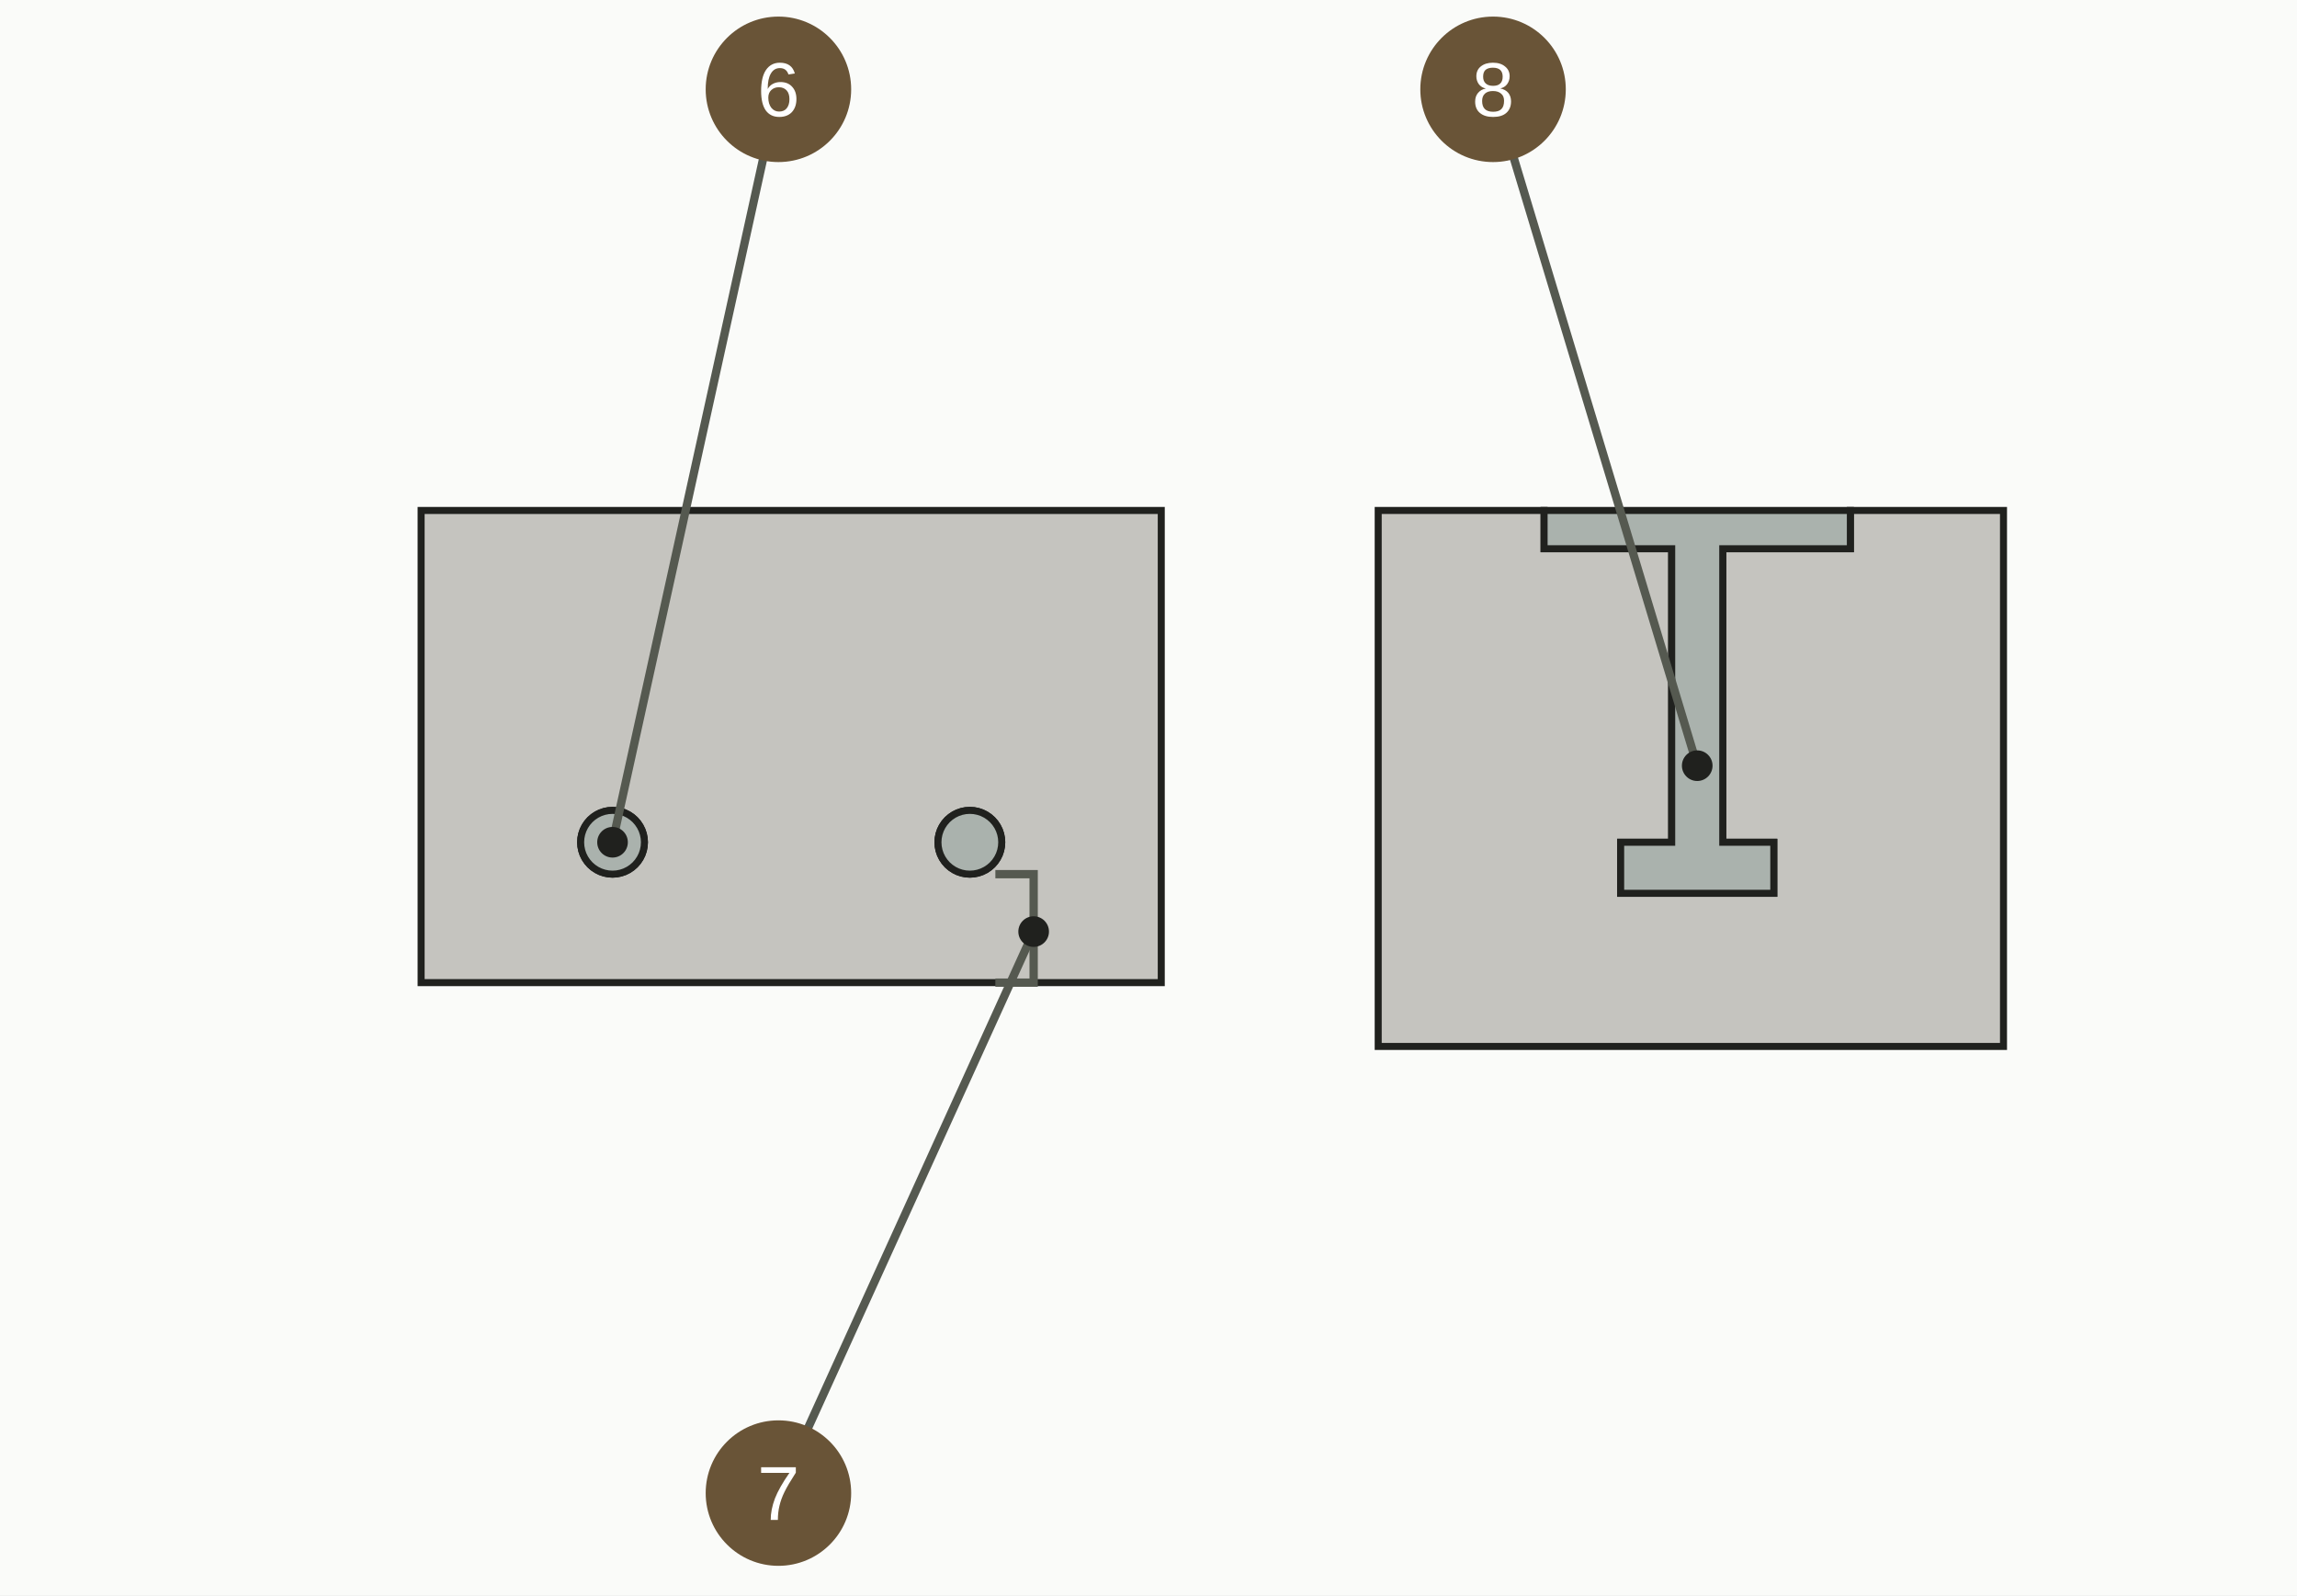
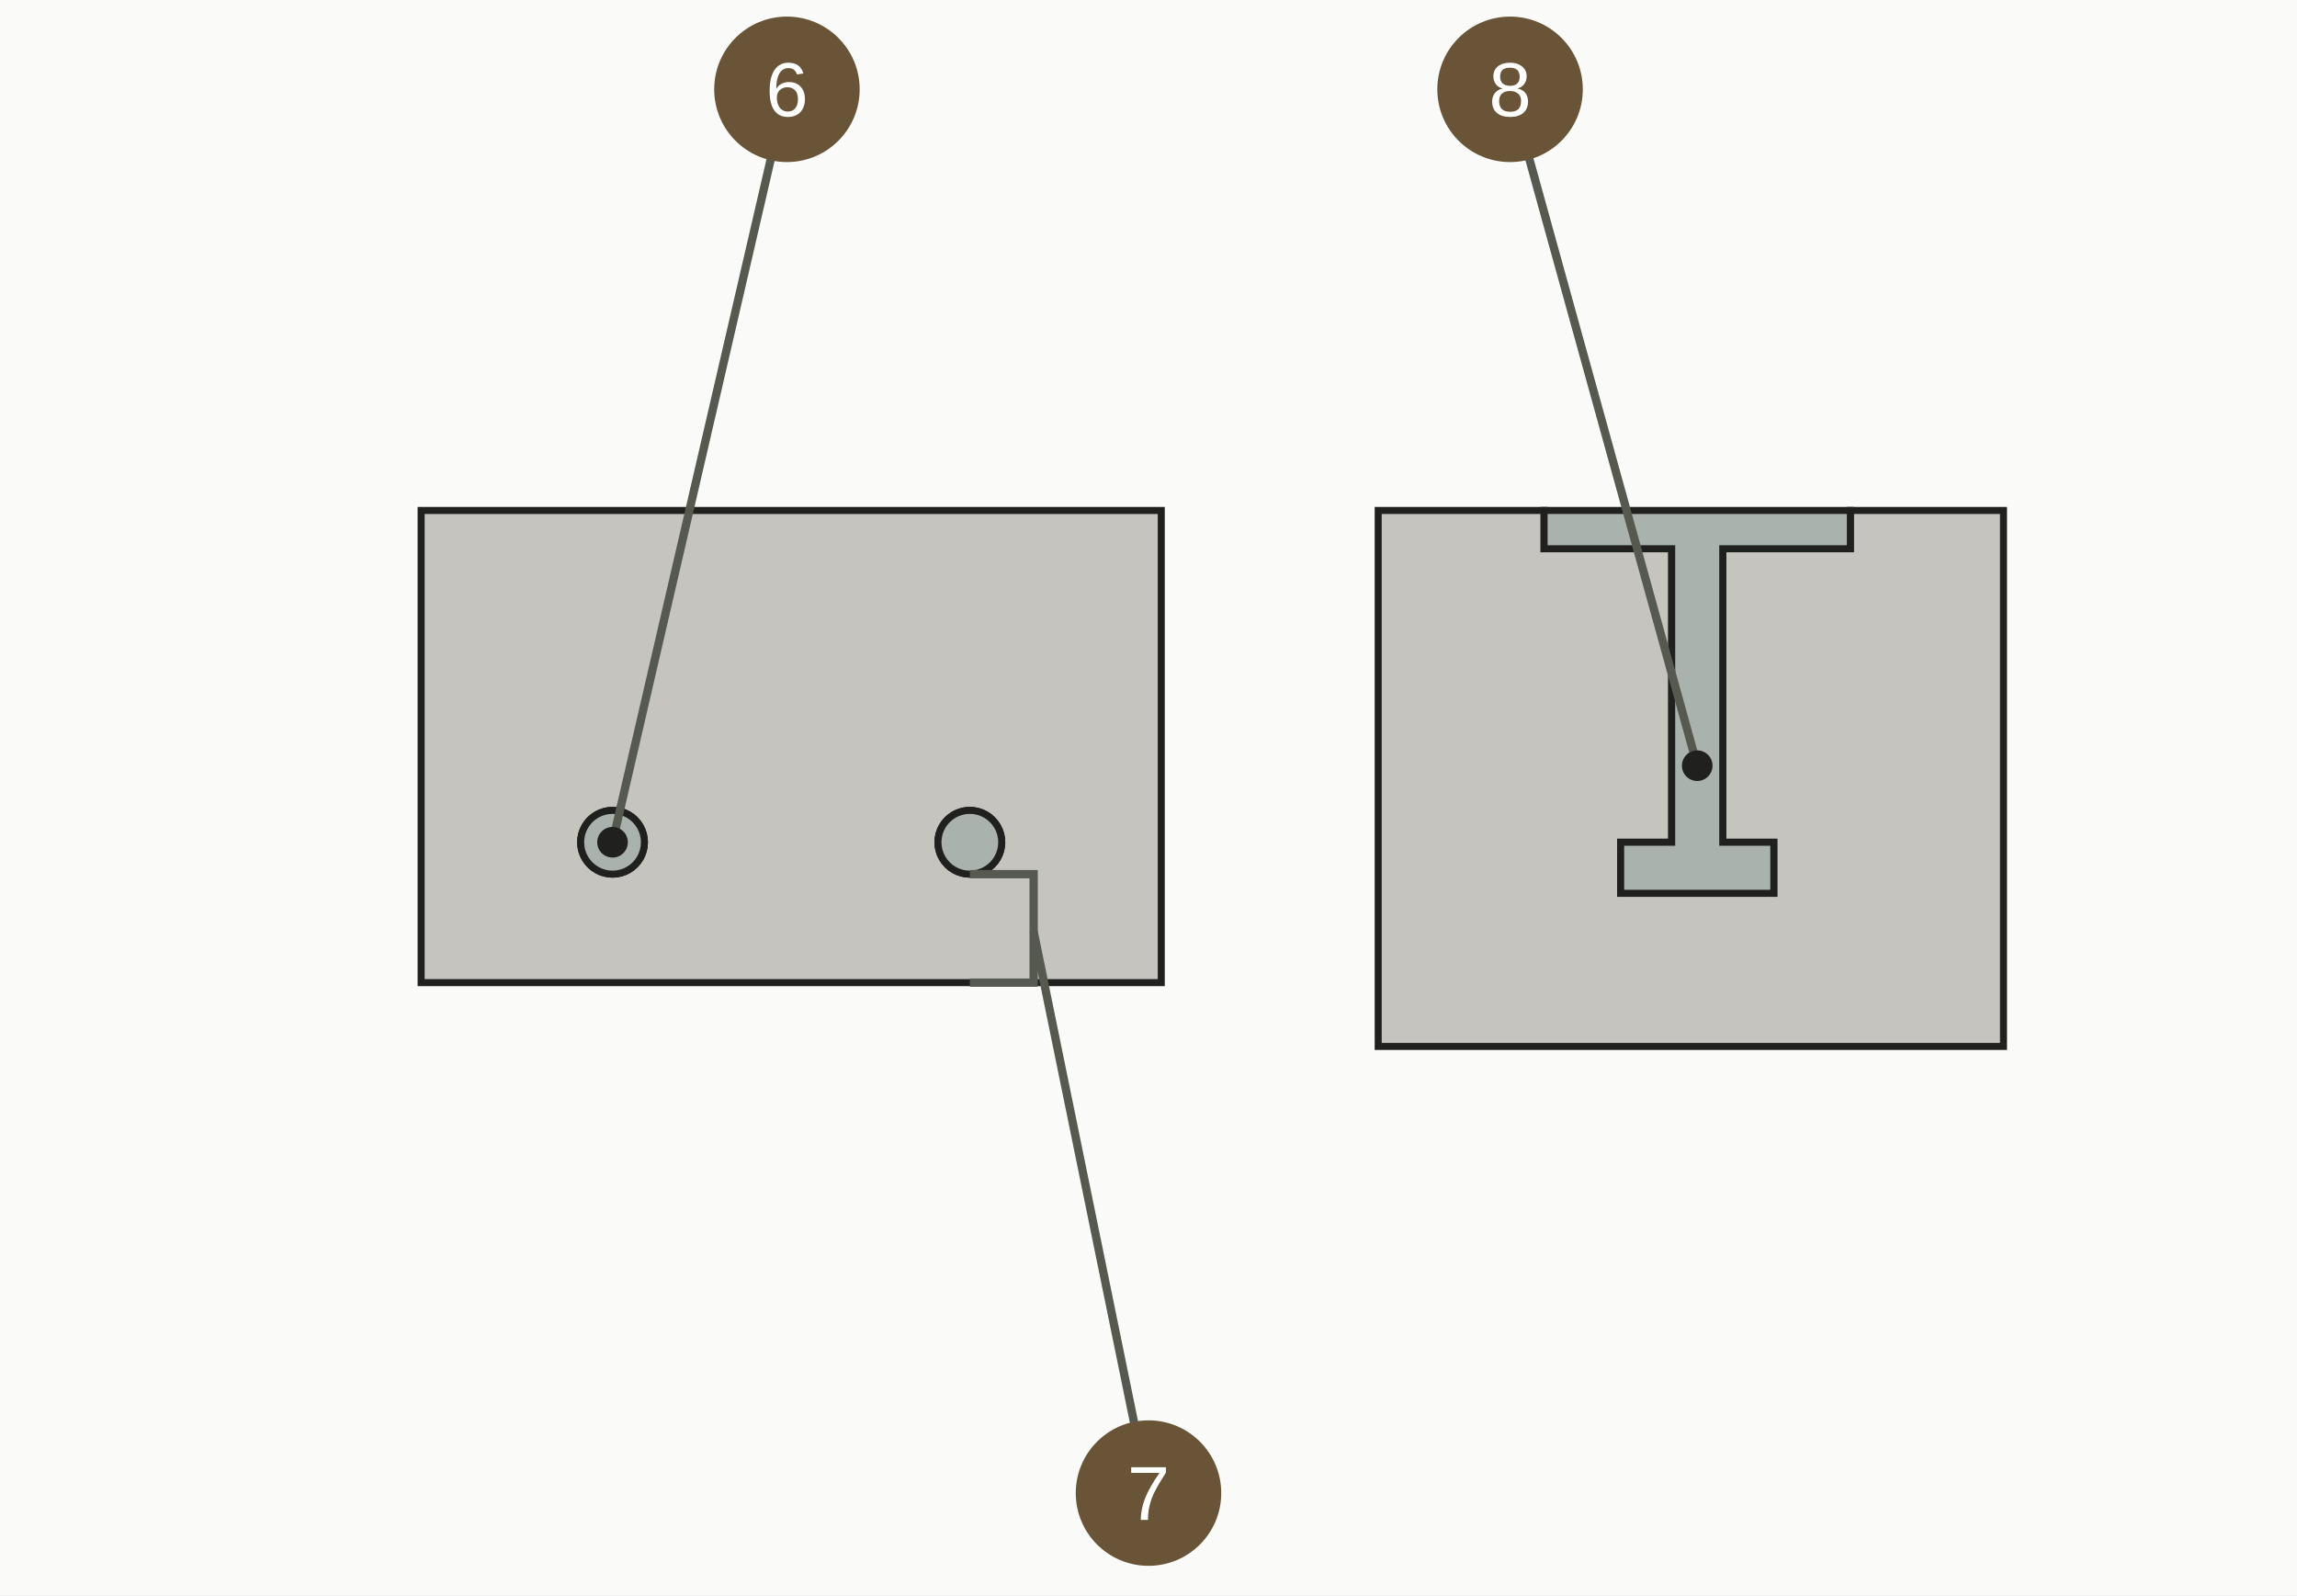
<svg xmlns="http://www.w3.org/2000/svg" viewBox="0 0 180 125" role="img">
  <defs>
    <pattern id="beton-2-mur" width="9" height="5" patternUnits="userSpaceOnUse">
      <rect width="9" height="5" fill="#e6e9e2" />
      <path d="M0 0H9 M0 2.5H9 M2 0V2.5 M7 2.5V5" stroke="#a1a79d" stroke-width=".22" fill="none" />
    </pattern>
    <pattern id="beton-2-uld" width="5" height="6" patternUnits="userSpaceOnUse">
      <rect width="5" height="6" fill="#ece3cc" />
      <path d="M0 6L2.5 0L5 6" stroke="#a89a76" stroke-width=".25" fill="none" />
    </pattern>
    <pattern id="beton-2-tilfoejet" width="4" height="4" patternUnits="userSpaceOnUse">
      <rect width="4" height="4" fill="#eddcba" />
      <path d="M0 4L4 0" stroke="#806747" stroke-width=".28" />
    </pattern>
  </defs>
  <rect width="180" height="125" fill="#fafbf9" />
  <path d="M33.000,40.000 L33.000,77.000 L91.000,77.000 L91.000,40.000Z M46.750,68.165 L46.478,67.983 L46.232,67.768 L46.017,67.522 L45.835,67.250 L45.690,66.957 L45.585,66.647 L45.521,66.326 L45.500,66.000 L45.521,65.674 L45.585,65.353 L45.690,65.043 L45.835,64.750 L46.017,64.478 L46.232,64.232 L46.478,64.017 L46.750,63.835 L47.043,63.690 L47.353,63.585 L47.674,63.521 L48.000,63.500 L48.326,63.521 L48.647,63.585 L48.957,63.690 L49.250,63.835 L49.522,64.017 L49.768,64.232 L49.983,64.478 L50.165,64.750 L50.310,65.043 L50.415,65.353 L50.479,65.674 L50.500,66.000 L50.479,66.326 L50.415,66.647 L50.310,66.957 L50.165,67.250 L49.983,67.522 L49.768,67.768 L49.522,67.983 L49.250,68.165 L48.957,68.310 L48.647,68.415 L48.326,68.479 L48.000,68.500 L47.674,68.479 L47.353,68.415 L47.043,68.310Z M74.232,64.232 L74.478,64.017 L74.750,63.835 L75.043,63.690 L75.353,63.585 L75.674,63.521 L76.000,63.500 L76.326,63.521 L76.647,63.585 L76.957,63.690 L77.250,63.835 L77.522,64.017 L77.768,64.232 L77.983,64.478 L78.165,64.750 L78.310,65.043 L78.415,65.353 L78.479,65.674 L78.500,66.000 L78.479,66.326 L78.415,66.647 L78.310,66.957 L78.165,67.250 L77.983,67.522 L77.768,67.768 L77.522,67.983 L77.250,68.165 L76.957,68.310 L76.647,68.415 L76.326,68.479 L76.000,68.500 L75.674,68.479 L75.353,68.415 L75.043,68.310 L74.750,68.165 L74.478,67.983 L74.232,67.768 L74.017,67.522 L73.835,67.250 L73.690,66.957 L73.585,66.647 L73.521,66.326 L73.500,66.000 L73.521,65.674 L73.585,65.353 L73.690,65.043 L73.835,64.750 L74.017,64.478Z" fill="#c5c4bf" fill-rule="evenodd" stroke="#20211e" stroke-width=".55" />
  <path d="M45.585,65.353 L45.521,65.674 L45.500,66.000 L45.521,66.326 L45.585,66.647 L45.690,66.957 L45.835,67.250 L46.017,67.522 L46.232,67.768 L46.478,67.983 L46.750,68.165 L47.043,68.310 L47.353,68.415 L47.674,68.479 L48.000,68.500 L48.326,68.479 L48.647,68.415 L48.957,68.310 L49.250,68.165 L49.522,67.983 L49.768,67.768 L49.983,67.522 L50.165,67.250 L50.310,66.957 L50.415,66.647 L50.479,66.326 L50.500,66.000 L50.479,65.674 L50.415,65.353 L50.310,65.043 L50.165,64.750 L49.983,64.478 L49.768,64.232 L49.522,64.017 L49.250,63.835 L48.957,63.690 L48.647,63.585 L48.326,63.521 L48.000,63.500 L47.674,63.521 L47.353,63.585 L47.043,63.690 L46.750,63.835 L46.478,64.017 L46.232,64.232 L46.017,64.478 L45.835,64.750 L45.690,65.043Z M47.122,64.439 L47.122,64.439 L47.122,64.439 L47.122,64.439Z" fill="#aab2ad" fill-rule="evenodd" stroke="#20211e" stroke-width=".55" />
  <path d="M73.585,65.353 L73.521,65.674 L73.500,66.000 L73.521,66.326 L73.585,66.647 L73.690,66.957 L73.835,67.250 L74.017,67.522 L74.232,67.768 L74.478,67.983 L74.750,68.165 L75.043,68.310 L75.353,68.415 L75.674,68.479 L76.000,68.500 L76.326,68.479 L76.647,68.415 L76.957,68.310 L77.250,68.165 L77.522,67.983 L77.768,67.768 L77.983,67.522 L78.165,67.250 L78.310,66.957 L78.415,66.647 L78.479,66.326 L78.500,66.000 L78.479,65.674 L78.415,65.353 L78.310,65.043 L78.165,64.750 L77.983,64.478 L77.768,64.232 L77.522,64.017 L77.250,63.835 L76.957,63.690 L76.647,63.585 L76.326,63.521 L76.000,63.500 L75.674,63.521 L75.353,63.585 L75.043,63.690 L74.750,63.835 L74.478,64.017 L74.232,64.232 L74.017,64.478 L73.835,64.750 L73.690,65.043Z M74.444,65.472 L74.444,65.472 L74.444,65.472Z M77.699,66.392 L77.699,66.392 L77.699,66.392Z" fill="#aab2ad" fill-rule="evenodd" stroke="#20211e" stroke-width=".55" />
  <path d="M131.000,43.000 L121.000,43.000 L121.000,40.000 L108.000,40.000 L108.000,82.000 L157.000,82.000 L157.000,40.000 L145.000,40.000 L145.000,43.000 L135.000,43.000 L135.000,66.000 L139.000,66.000 L139.000,70.000 L127.000,70.000 L127.000,66.000 L131.000,66.000Z" fill="#c5c4bf" fill-rule="evenodd" stroke="#20211e" stroke-width=".55" />
  <path d="M121.000,40.000 L121.000,43.000 L131.000,43.000 L131.000,66.000 L127.000,66.000 L127.000,70.000 L139.000,70.000 L139.000,66.000 L135.000,66.000 L135.000,43.000 L145.000,43.000 L145.000,40.000Z" fill="#aab2ad" fill-rule="evenodd" stroke="#20211e" stroke-width=".55" />
  <g>
-     <path d="M61.0 7 L48 66" fill="none" stroke="#555950" stroke-width=".65" />
+     <path d="M61.667 7 L48 66" fill="none" stroke="#555950" stroke-width=".65" />
    <circle cx="48" cy="66" r="1.2" fill="#20211e" />
-     <circle cx="61.0" cy="7" r="5.7" fill="#695437" />
-     <text x="61.0" y="9.1" text-anchor="middle" fill="white" font-size="6" font-family="Arial,sans-serif">6</text>
+     <circle cx="61.667" cy="7" r="5.7" fill="#695437" />
+     <text x="61.667" y="9.1" text-anchor="middle" fill="white" font-size="6" font-family="Arial,sans-serif">6</text>
  </g>
-   <path d="M78 68.5h3v8.5h-3" fill="none" stroke="#555950" stroke-width=".65" />
+   <path d="M76 68.5h5v8.5h-5" fill="none" stroke="#555950" stroke-width=".65" />
  <g>
-     <path d="M61.0 117 L81 73" fill="none" stroke="#555950" stroke-width=".65" />
-     <circle cx="81" cy="73" r="1.2" fill="#20211e" />
-     <circle cx="61.0" cy="117" r="5.7" fill="#695437" />
-     <text x="61.0" y="119.1" text-anchor="middle" fill="white" font-size="6" font-family="Arial,sans-serif">7</text>
+     <path d="M90.0 117 L81 73" fill="none" stroke="#555950" stroke-width=".65" />
+     <circle cx="90.0" cy="117" r="5.7" fill="#695437" />
+     <text x="90.0" y="119.1" text-anchor="middle" fill="white" font-size="6" font-family="Arial,sans-serif">7</text>
  </g>
  <g>
-     <path d="M117.0 7 L133 60" fill="none" stroke="#555950" stroke-width=".65" />
+     <path d="M118.333 7 L133 60" fill="none" stroke="#555950" stroke-width=".65" />
    <circle cx="133" cy="60" r="1.2" fill="#20211e" />
-     <circle cx="117.0" cy="7" r="5.7" fill="#695437" />
-     <text x="117.0" y="9.1" text-anchor="middle" fill="white" font-size="6" font-family="Arial,sans-serif">8</text>
+     <circle cx="118.333" cy="7" r="5.7" fill="#695437" />
+     <text x="118.333" y="9.1" text-anchor="middle" fill="white" font-size="6" font-family="Arial,sans-serif">8</text>
  </g>
</svg>
